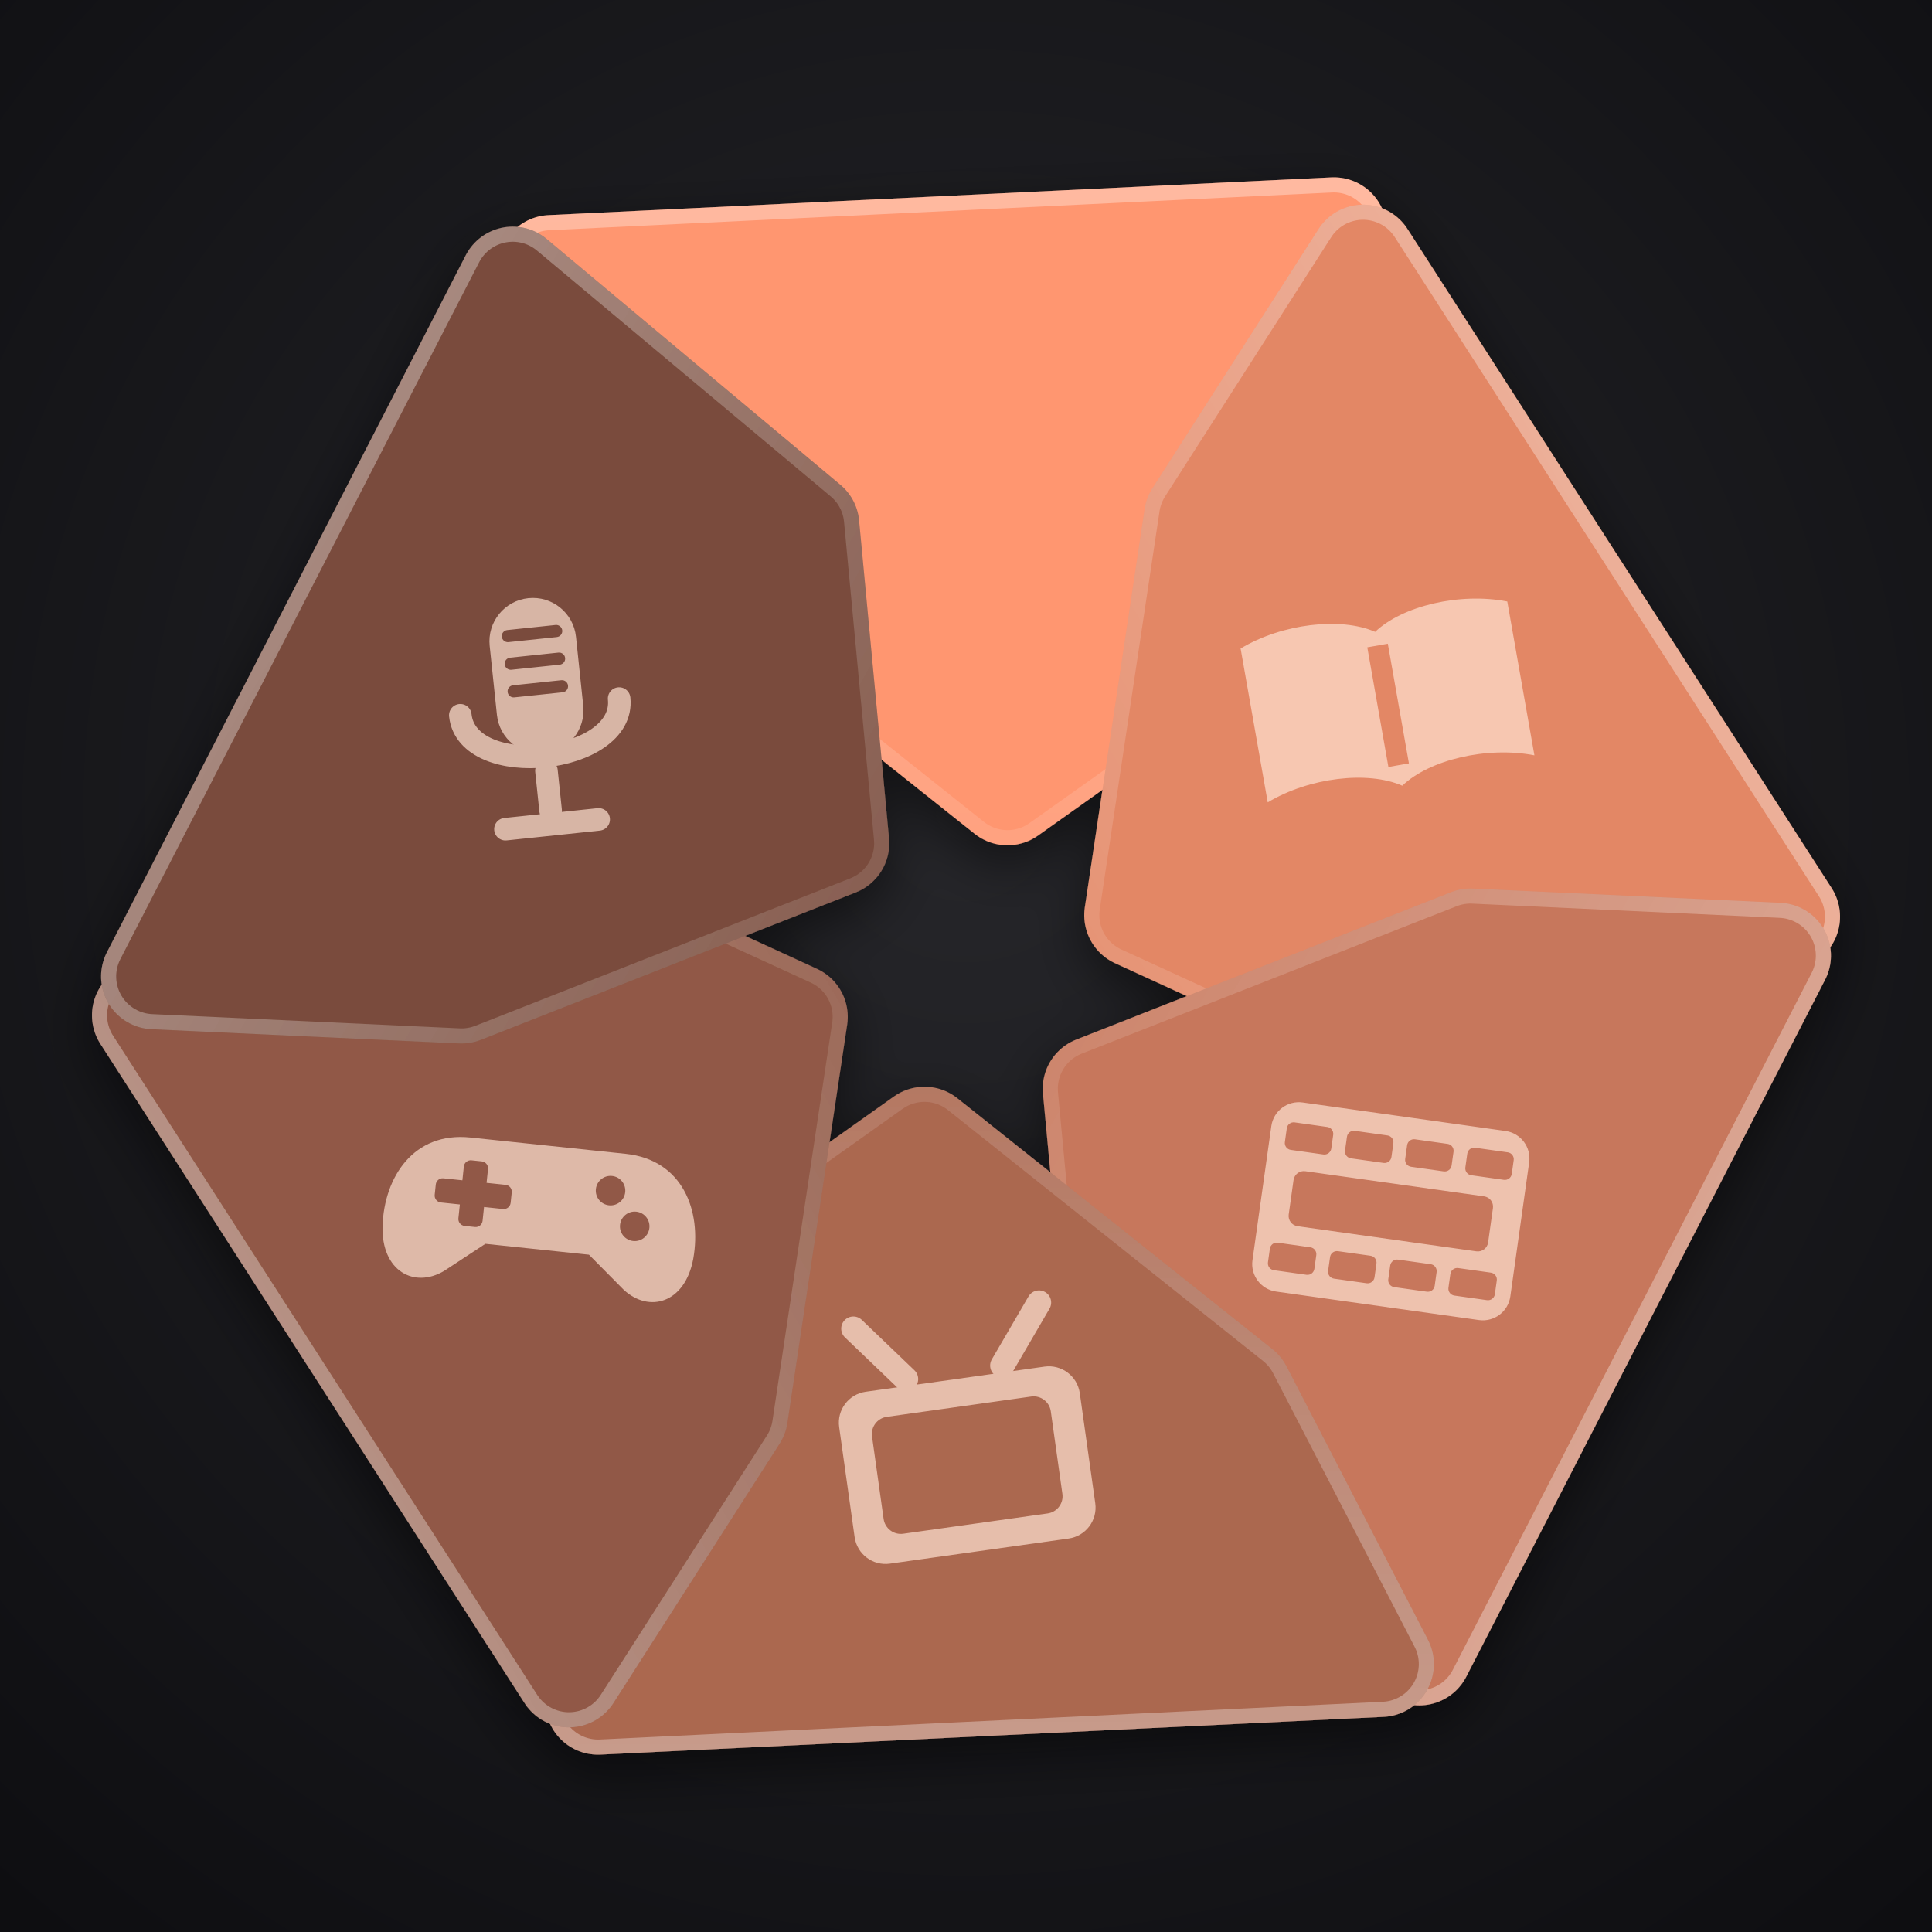
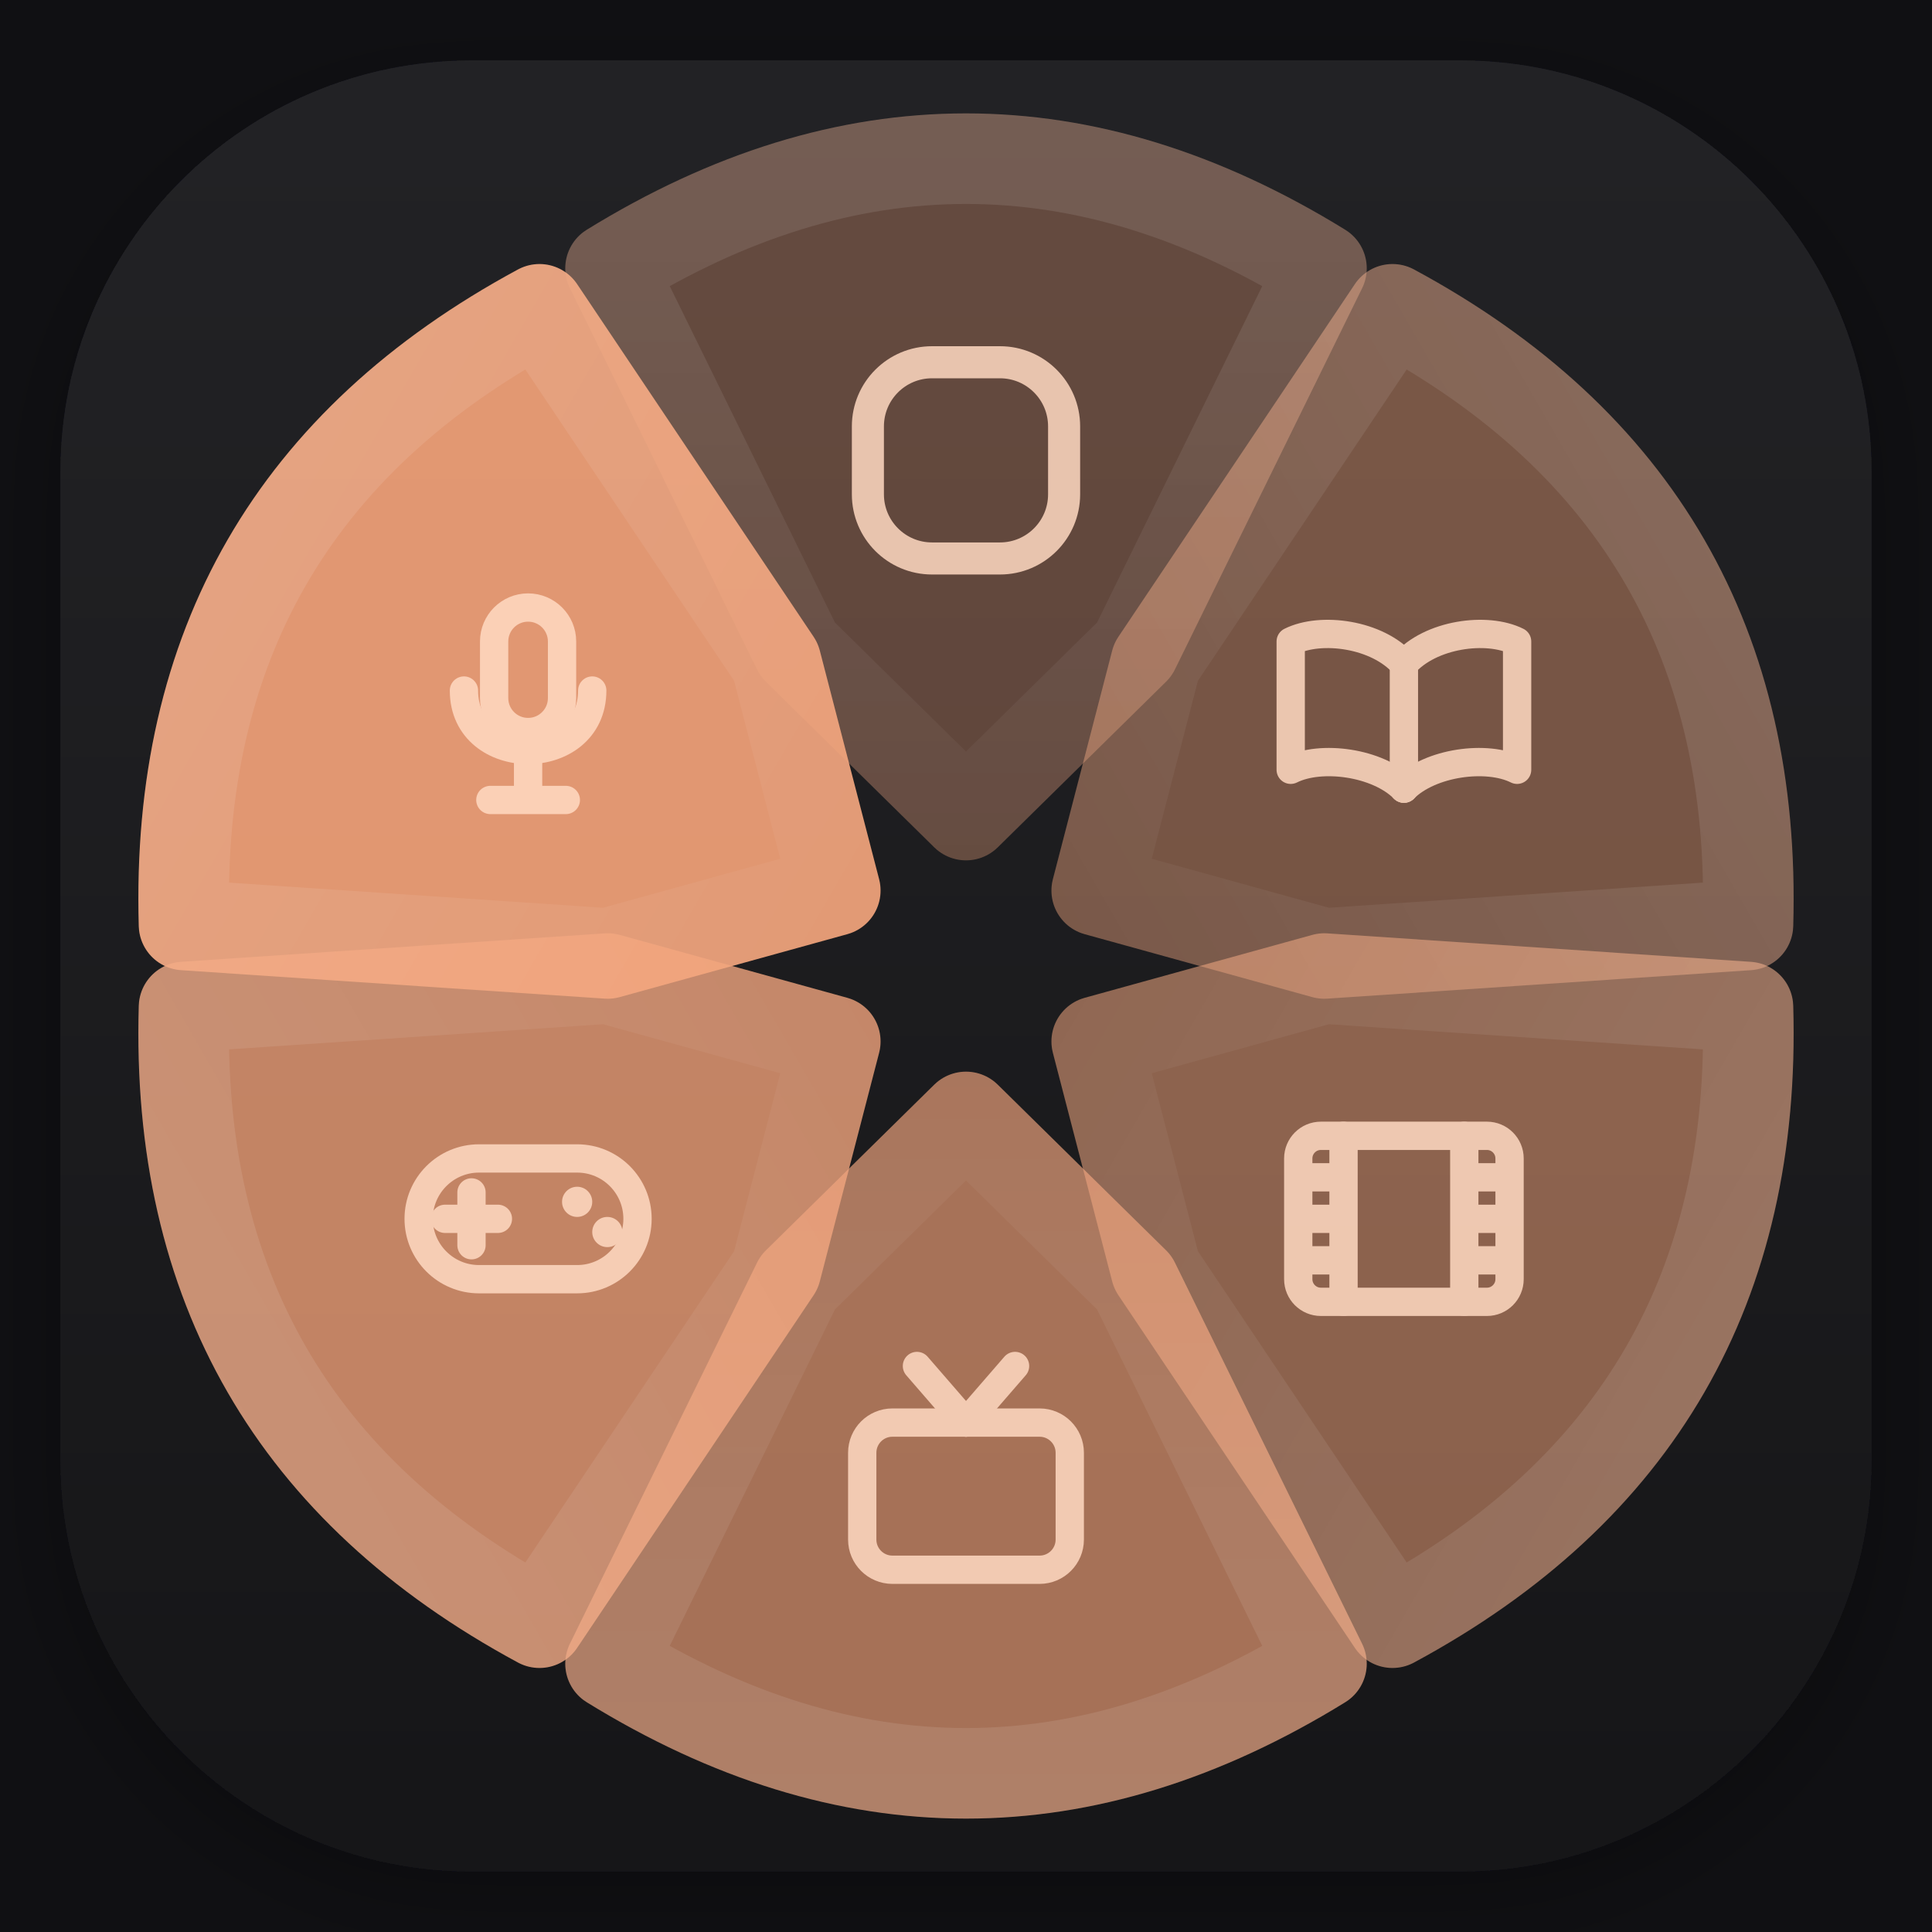
<svg xmlns="http://www.w3.org/2000/svg" width="1024" height="1024" viewBox="0 0 1024 1024">
  <defs>
-     <radialGradient id="bg" cx="50%" cy="42%" r="75%">
-       <stop offset="0" stop-color="#26262A" />
-       <stop offset="1" stop-color="#0E0E11" />
-     </radialGradient>
-     <linearGradient id="spec" x1="512" y1="0" x2="512" y2="1024" gradientUnits="userSpaceOnUse">
-       <stop offset="0" stop-color="#FFFFFF" stop-opacity="0.4" />
-       <stop offset="0.42" stop-color="#FFFFFF" stop-opacity="0.12" />
-       <stop offset="0.62" stop-color="#FFFFFF" stop-opacity="0" />
-       <stop offset="1" stop-color="#FFFFFF" stop-opacity="0" />
+     <linearGradient id="bgt" x1="0" y1="0" x2="0" y2="1">
+       <stop offset="0" stop-color="#232326" />
+       <stop offset="1" stop-color="#151517" />
    </linearGradient>
-     <filter id="ds" x="-20%" y="-20%" width="140%" height="140%">
-       <feDropShadow dx="0" dy="10" stdDeviation="14" flood-color="#000000" flood-opacity="0.5" />
+     <linearGradient id="tf" x1="0" y1="0" x2="0" y2="1024" gradientUnits="userSpaceOnUse">
+       <stop offset="0" stop-color="#fff" stop-opacity="0.55" />
+       <stop offset="0.58" stop-color="#fff" stop-opacity="0" />
+     </linearGradient>
+     <mask id="topfade" maskUnits="userSpaceOnUse" x="0" y="0" width="1024" height="1024">
+       <rect width="1024" height="1024" fill="url(#tf)" />
+     </mask>
+     <linearGradient id="sheenG" x1="0" y1="40" x2="0" y2="620" gradientUnits="userSpaceOnUse">
+       <stop offset="0" stop-color="#fff" stop-opacity="0.30" />
+       <stop offset="1" stop-color="#fff" stop-opacity="0" />
+     </linearGradient>
+     <clipPath id="sqt">
+       <rect x="32" y="32" width="960" height="960" rx="218" />
+     </clipPath>
+     <filter id="tileshadow" x="-20%" y="-20%" width="140%" height="140%">
+       <feDropShadow dx="0" dy="14" stdDeviation="22" flood-color="#000" flood-opacity="0.25" />
    </filter>
  </defs>
-   <rect width="1024" height="1024" fill="url(#bg)" />
-   <g filter="url(#ds)">
-     <g transform="rotate(0,512,512)">
-       <path d="M534,420 L672,322 L707,122 L292,142 L367,287 Z" fill="#FF9670" stroke="#FF9670" stroke-width="56" stroke-linejoin="round" />
-       <path d="M534,420 L672,322 L707,122 L292,142 L367,287 Z" fill="none" stroke="url(#spec)" stroke-width="56" stroke-linejoin="round" />
-       <path d="M534,420 L672,322 L707,122 L292,142 L367,287 Z" fill="#FF9670" stroke="#FF9670" stroke-width="40" stroke-linejoin="round" />
+   <rect width="1024" height="1024" fill="#101013" />
+   <g filter="url(#tileshadow)">
+     <rect x="32" y="32" width="960" height="960" rx="218" fill="#101013" />
+   </g>
+   <g clip-path="url(#sqt)">
+     <rect width="1024" height="1024" fill="url(#bgt)" />
+     <g opacity="0.32">
+       <path d="M 512.0 432.0 L 422.8 344.2 L 323.6 142.2 Q 512.0 26.0 700.4 142.2 L 601.2 344.2 Z" fill="#F2A278" stroke="#F2A278" stroke-width="48" stroke-linejoin="round" />
    </g>
-     <g transform="rotate(60,512,512)">
-       <path d="M534,420 L672,322 L707,122 L292,142 L367,287 Z" fill="#E38765" stroke="#E38765" stroke-width="56" stroke-linejoin="round" />
-       <path d="M534,420 L672,322 L707,122 L292,142 L367,287 Z" fill="none" stroke="url(#spec)" stroke-width="56" stroke-linejoin="round" />
-       <path d="M534,420 L672,322 L707,122 L292,142 L367,287 Z" fill="#E38765" stroke="#E38765" stroke-width="40" stroke-linejoin="round" />
+     <path d="M 512.0 432.0 L 422.8 344.2 L 323.6 142.2 Q 512.0 26.0 700.4 142.2 L 601.2 344.2 Z" fill="none" stroke="#FFFFFF" stroke-width="48" stroke-linejoin="round" opacity="0.22" mask="url(#topfade)" />
+     <g opacity="0.42">
+       <path d="M 512.0 432.0 L 422.8 344.2 L 323.6 142.2 Q 512.0 26.0 700.4 142.2 L 601.2 344.2 Z" fill="#F2A278" stroke="#F2A278" stroke-width="48" stroke-linejoin="round" transform="rotate(60 512 512)" />
    </g>
-     <g transform="rotate(120,512,512)">
-       <path d="M534,420 L672,322 L707,122 L292,142 L367,287 Z" fill="#C7775B" stroke="#C7775B" stroke-width="56" stroke-linejoin="round" />
-       <path d="M534,420 L672,322 L707,122 L292,142 L367,287 Z" fill="none" stroke="url(#spec)" stroke-width="56" stroke-linejoin="round" />
-       <path d="M534,420 L672,322 L707,122 L292,142 L367,287 Z" fill="#C7775B" stroke="#C7775B" stroke-width="40" stroke-linejoin="round" />
+     <path d="M 512.0 432.0 L 422.8 344.2 L 323.6 142.2 Q 512.0 26.0 700.4 142.2 L 601.2 344.2 Z" fill="none" stroke="#FFFFFF" stroke-width="48" stroke-linejoin="round" transform="rotate(60 512 512)" opacity="0.22" mask="url(#topfade)" />
+     <g opacity="0.53">
+       <path d="M 512.0 432.0 L 422.8 344.2 L 323.6 142.2 Q 512.0 26.0 700.4 142.2 L 601.2 344.2 Z" fill="#F2A278" stroke="#F2A278" stroke-width="48" stroke-linejoin="round" transform="rotate(120 512 512)" />
    </g>
-     <g transform="rotate(180,512,512)">
-       <path d="M534,420 L672,322 L707,122 L292,142 L367,287 Z" fill="#AB6850" stroke="#AB6850" stroke-width="56" stroke-linejoin="round" />
-       <path d="M534,420 L672,322 L707,122 L292,142 L367,287 Z" fill="none" stroke="url(#spec)" stroke-width="56" stroke-linejoin="round" />
-       <path d="M534,420 L672,322 L707,122 L292,142 L367,287 Z" fill="#AB6850" stroke="#AB6850" stroke-width="40" stroke-linejoin="round" />
+     <path d="M 512.0 432.0 L 422.8 344.2 L 323.6 142.2 Q 512.0 26.0 700.4 142.2 L 601.2 344.2 Z" fill="none" stroke="#FFFFFF" stroke-width="48" stroke-linejoin="round" transform="rotate(120 512 512)" opacity="0.22" mask="url(#topfade)" />
+     <g opacity="0.65">
+       <path d="M 512.0 432.0 L 422.8 344.2 L 323.6 142.2 Q 512.0 26.0 700.4 142.2 L 601.2 344.2 Z" fill="#F2A278" stroke="#F2A278" stroke-width="48" stroke-linejoin="round" transform="rotate(180 512 512)" />
    </g>
-     <g transform="rotate(240,512,512)">
-       <path d="M534,420 L672,322 L707,122 L292,142 L367,287 Z" fill="#915946" stroke="#915946" stroke-width="56" stroke-linejoin="round" />
-       <path d="M534,420 L672,322 L707,122 L292,142 L367,287 Z" fill="none" stroke="url(#spec)" stroke-width="56" stroke-linejoin="round" />
-       <path d="M534,420 L672,322 L707,122 L292,142 L367,287 Z" fill="#915946" stroke="#915946" stroke-width="40" stroke-linejoin="round" />
+     <path d="M 512.0 432.0 L 422.8 344.2 L 323.6 142.2 Q 512.0 26.0 700.4 142.2 L 601.2 344.2 Z" fill="none" stroke="#FFFFFF" stroke-width="48" stroke-linejoin="round" transform="rotate(180 512 512)" opacity="0.22" mask="url(#topfade)" />
+     <g opacity="0.78">
+       <path d="M 512.0 432.0 L 422.8 344.2 L 323.6 142.2 Q 512.0 26.0 700.4 142.2 L 601.2 344.2 Z" fill="#F2A278" stroke="#F2A278" stroke-width="48" stroke-linejoin="round" transform="rotate(240 512 512)" />
    </g>
-     <g transform="rotate(300,512,512)">
-       <path d="M534,420 L672,322 L707,122 L292,142 L367,287 Z" fill="#7A4C3D" stroke="#7A4C3D" stroke-width="56" stroke-linejoin="round" />
-       <path d="M534,420 L672,322 L707,122 L292,142 L367,287 Z" fill="none" stroke="url(#spec)" stroke-width="56" stroke-linejoin="round" />
-       <path d="M534,420 L672,322 L707,122 L292,142 L367,287 Z" fill="#7A4C3D" stroke="#7A4C3D" stroke-width="40" stroke-linejoin="round" />
+     <path d="M 512.0 432.0 L 422.8 344.2 L 323.6 142.2 Q 512.0 26.0 700.4 142.2 L 601.2 344.2 Z" fill="none" stroke="#FFFFFF" stroke-width="48" stroke-linejoin="round" transform="rotate(240 512 512)" opacity="0.22" mask="url(#topfade)" />
+     <g opacity="0.92">
+       <path d="M 512.0 432.0 L 422.8 344.2 L 323.6 142.2 Q 512.0 26.0 700.4 142.2 L 601.2 344.2 Z" fill="#F2A278" stroke="#F2A278" stroke-width="48" stroke-linejoin="round" transform="rotate(300 512 512)" />
+     </g>
+     <path d="M 512.0 432.0 L 422.8 344.2 L 323.6 142.2 Q 512.0 26.0 700.4 142.2 L 601.2 344.2 Z" fill="none" stroke="#FFFFFF" stroke-width="48" stroke-linejoin="round" transform="rotate(300 512 512)" opacity="0.22" mask="url(#topfade)" />
+     <g transform="translate(512.0 244.0) scale(1.0)" opacity="0.85">
+       <rect x="-52" y="-52" width="104" height="104" rx="34" fill="none" stroke="#FFD9C2" stroke-width="17" />
+     </g>
+     <g transform="translate(744.1 378.0) scale(1.0)" opacity="0.85">
+       <g fill="none" stroke="#FFD9C2" stroke-width="15" stroke-linecap="round" stroke-linejoin="round">
+         <path d="M 0 -26 C -14 -42 -44 -46 -60 -38 L -60 30 C -44 22 -14 26 0 40" />
+         <path d="M 0 -26 C 14 -42 44 -46 60 -38 L 60 30 C 44 22 14 26 0 40" />
+         <path d="M 0 -26 L 0 40" />
+       </g>
+     </g>
+     <g transform="translate(744.1 646.0) scale(1.0)" opacity="0.85">
+       <g fill="none" stroke="#FFD9C2" stroke-width="15" stroke-linecap="round">
+         <rect x="-56" y="-44" width="112" height="88" rx="12" />
+         <line x1="-32" y1="-44" x2="-32" y2="44" />
+         <line x1="32" y1="-44" x2="32" y2="44" />
+         <line x1="-50" y1="-22" x2="-38" y2="-22" />
+         <line x1="-50" y1="0" x2="-38" y2="0" />
+         <line x1="-50" y1="22" x2="-38" y2="22" />
+         <line x1="38" y1="-22" x2="50" y2="-22" />
+         <line x1="38" y1="0" x2="50" y2="0" />
+         <line x1="38" y1="22" x2="50" y2="22" />
+       </g>
+     </g>
+     <g transform="translate(512.0 780.0) scale(1.0)" opacity="0.85">
+       <g fill="none" stroke="#FFD9C2" stroke-width="15" stroke-linecap="round" stroke-linejoin="round">
+         <rect x="-55" y="-26" width="110" height="78" rx="16" />
+         <line x1="0" y1="-26" x2="-26" y2="-56" />
+         <line x1="0" y1="-26" x2="26" y2="-56" />
+       </g>
+     </g>
+     <g transform="translate(279.9 646.0) scale(1.0)" opacity="0.85">
+       <g fill="none" stroke="#FFD9C2" stroke-width="15" stroke-linecap="round">
+         <rect x="-58" y="-32" width="116" height="64" rx="32" />
+         <line x1="-44" y1="0" x2="-16" y2="0" />
+         <line x1="-30" y1="-14" x2="-30" y2="14" />
+         <circle cx="26" cy="-9" r="8" fill="#FFD9C2" stroke="none" />
+         <circle cx="42" cy="7" r="8" fill="#FFD9C2" stroke="none" />
+       </g>
+     </g>
+     <g transform="translate(279.9 378.0) scale(1.0)" opacity="0.85">
+       <g fill="none" stroke="#FFD9C2" stroke-width="15" stroke-linecap="round">
+         <rect x="-18" y="-56" width="36" height="66" rx="18" />
+         <path d="M -34 -12 C -34 30 34 30 34 -12" fill="none" />
+         <line x1="0" y1="20" x2="0" y2="44" />
+         <line x1="-20" y1="46" x2="20" y2="46" />
+       </g>
    </g>
  </g>
-   <g opacity="0.7" transform="rotate(60,512,512) translate(512,252) rotate(-70) scale(0.92)">
-     <path fill-rule="evenodd" fill="#FFE2D2" d="M0,-52 C-18,-64 -52,-66 -78,-56 L-78,34 C-52,24 -18,26 0,38 C18,26 52,24 78,34 L78,-56 C52,-66 18,-64 0,-52 Z M-6,-44 L-6,26 L6,26 L6,-44 Z" />
-   </g>
-   <g opacity="0.7" transform="rotate(120,512,512) translate(512,252) rotate(-112) scale(0.92)">
-     <path fill-rule="evenodd" fill="#FFE2D2" d="M-59,-55 h118 a16,16 0 0 1 16,16 v78 a16,16 0 0 1 -16,16 h-118 a16,16 0 0 1 -16,-16 v-78 a16,16 0 0 1 16,-16 Z M-62,-43 h19 a4,4 0 0 1 4,4 v8 a4,4 0 0 1 -4,4 h-19 a4,4 0 0 1 -4,-4 v-8 a4,4 0 0 1 4,-4 Z M-62,27 h19 a4,4 0 0 1 4,4 v8 a4,4 0 0 1 -4,4 h-19 a4,4 0 0 1 -4,-4 v-8 a4,4 0 0 1 4,-4 Z M-27,-43 h19 a4,4 0 0 1 4,4 v8 a4,4 0 0 1 -4,4 h-19 a4,4 0 0 1 -4,-4 v-8 a4,4 0 0 1 4,-4 Z M-27,27 h19 a4,4 0 0 1 4,4 v8 a4,4 0 0 1 -4,4 h-19 a4,4 0 0 1 -4,-4 v-8 a4,4 0 0 1 4,-4 Z M8,-43 h19 a4,4 0 0 1 4,4 v8 a4,4 0 0 1 -4,4 h-19 a4,4 0 0 1 -4,-4 v-8 a4,4 0 0 1 4,-4 Z M8,27 h19 a4,4 0 0 1 4,4 v8 a4,4 0 0 1 -4,4 h-19 a4,4 0 0 1 -4,-4 v-8 a4,4 0 0 1 4,-4 Z M43,-43 h19 a4,4 0 0 1 4,4 v8 a4,4 0 0 1 -4,4 h-19 a4,4 0 0 1 -4,-4 v-8 a4,4 0 0 1 4,-4 Z M43,27 h19 a4,4 0 0 1 4,4 v8 a4,4 0 0 1 -4,4 h-19 a4,4 0 0 1 -4,-4 v-8 a4,4 0 0 1 4,-4 Z M-52,-16 h104 a6,6 0 0 1 6,6 v20 a6,6 0 0 1 -6,6 h-104 a6,6 0 0 1 -6,-6 v-20 a6,6 0 0 1 6,-6 Z " />
-   </g>
-   <g opacity="0.7" transform="rotate(180,512,512) translate(512,252) rotate(-188) scale(0.92)">
-     <path fill-rule="evenodd" fill="#FFE2D2" d="M-52,-45 h104 a18,18 0 0 1 18,18 v64 a18,18 0 0 1 -18,18 h-104 a18,18 0 0 1 -18,-18 v-64 a18,18 0 0 1 18,-18 Z M-42,-29 h84 a10,10 0 0 1 10,10 v48 a10,10 0 0 1 -10,10 h-84 a10,10 0 0 1 -10,-10 v-48 a10,10 0 0 1 10,-10 Z" />
-     <path fill="none" stroke="#FFE2D2" stroke-width="14" stroke-linecap="round" d="M-28,-49 L-54,-82 M28,-49 L54,-82" />
-   </g>
-   <g opacity="0.7" transform="rotate(240,512,512) translate(512,252) rotate(-234) scale(0.92)">
-     <path fill-rule="evenodd" fill="#FFE2D2" d="M-45,-38 L45,-38 C78,-38 92,-10 90,18 C88,44 68,52 52,40 L30,22 L-30,22 L-52,40 C-68,52 -88,44 -90,18 C-92,-10 -78,-38 -45,-38 Z M-58,-13 h11 v-8 a4,4 0 0 1 4,-4 h6 a4,4 0 0 1 4,4 v8 h11 a4,4 0 0 1 4,4 v6 a4,4 0 0 1 -4,4 h-11 v8 a4,4 0 0 1 -4,4 h-6 a4,4 0 0 1 -4,-4 v-8 h-11 a4,4 0 0 1 -4,-4 v-6 a4,4 0 0 1 4,-4 Z M30,-16 a8.5,8.5 0 1 0 17,0 a8.5,8.5 0 1 0 -17,0 Z M46,3 a8.5,8.5 0 1 0 17,0 a8.5,8.5 0 1 0 -17,0 Z " />
-   </g>
-   <g opacity="0.7" transform="rotate(300,512,512) translate(512,252) rotate(-306) scale(0.92)">
-     <path fill-rule="evenodd" fill="#FFE2D2" d="M-25,-46 a25,25 0 0 1 50,0 v40 a25,25 0 0 1 -50,0 Z M-14,-54 h28 a3.5,3.5 0 0 1 3.5,3.5 v0 a3.5,3.5 0 0 1 -3.5,3.5 h-28 a3.5,3.5 0 0 1 -3.5,-3.5 v0 a3.5,3.5 0 0 1 3.5,-3.5 Z M-14,-38 h28 a3.5,3.5 0 0 1 3.5,3.5 v0 a3.5,3.5 0 0 1 -3.5,3.5 h-28 a3.5,3.5 0 0 1 -3.5,-3.5 v0 a3.5,3.5 0 0 1 3.5,-3.5 Z M-14,-22 h28 a3.5,3.5 0 0 1 3.5,3.5 v0 a3.5,3.5 0 0 1 -3.5,3.5 h-28 a3.5,3.5 0 0 1 -3.5,-3.5 v0 a3.5,3.5 0 0 1 3.5,-3.5 Z " />
-     <path fill="none" stroke="#FFE2D2" stroke-width="13" stroke-linecap="round" d="M-46,-8 C-46,30 46,30 46,-8" />
-     <path fill="none" stroke="#FFE2D2" stroke-width="13" stroke-linecap="round" d="M0,29 L0,52 M-27,60 L27,60" />
-   </g>
</svg>
